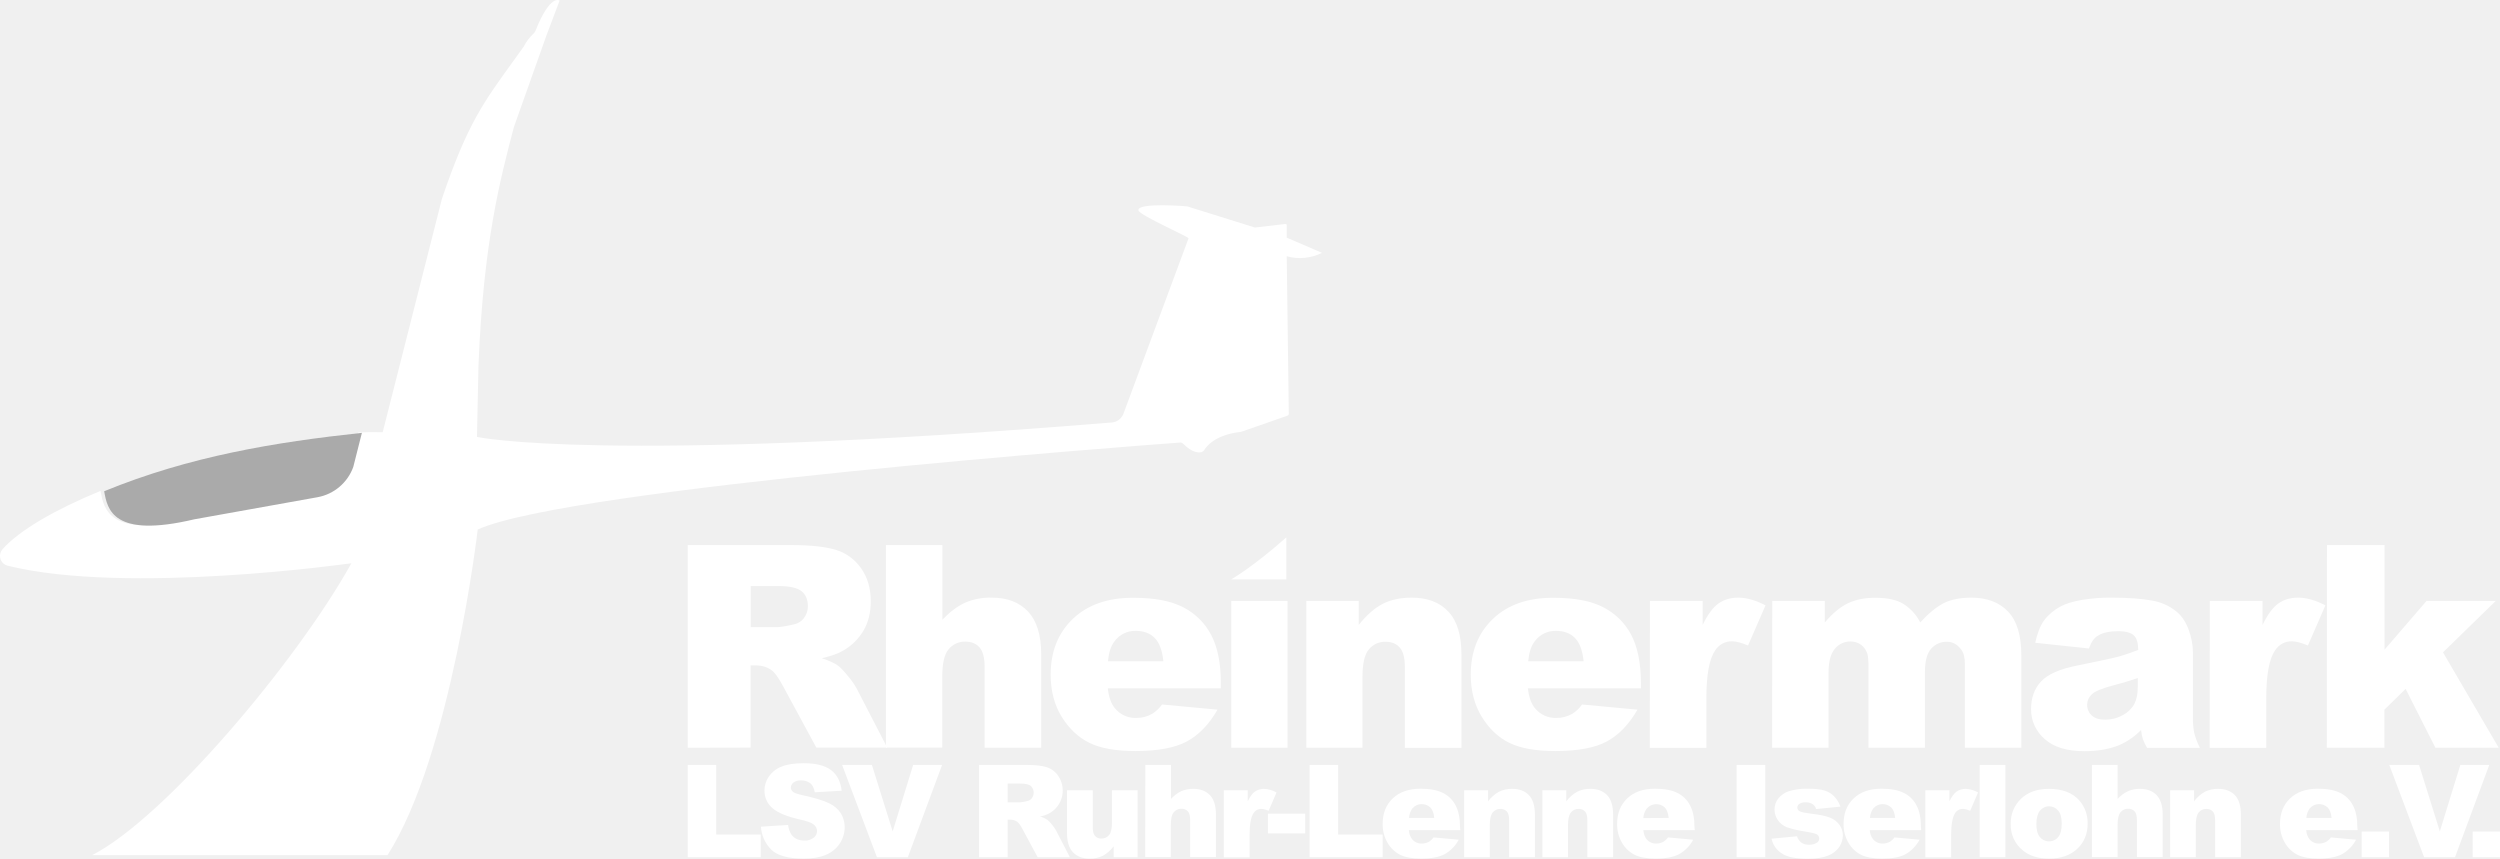
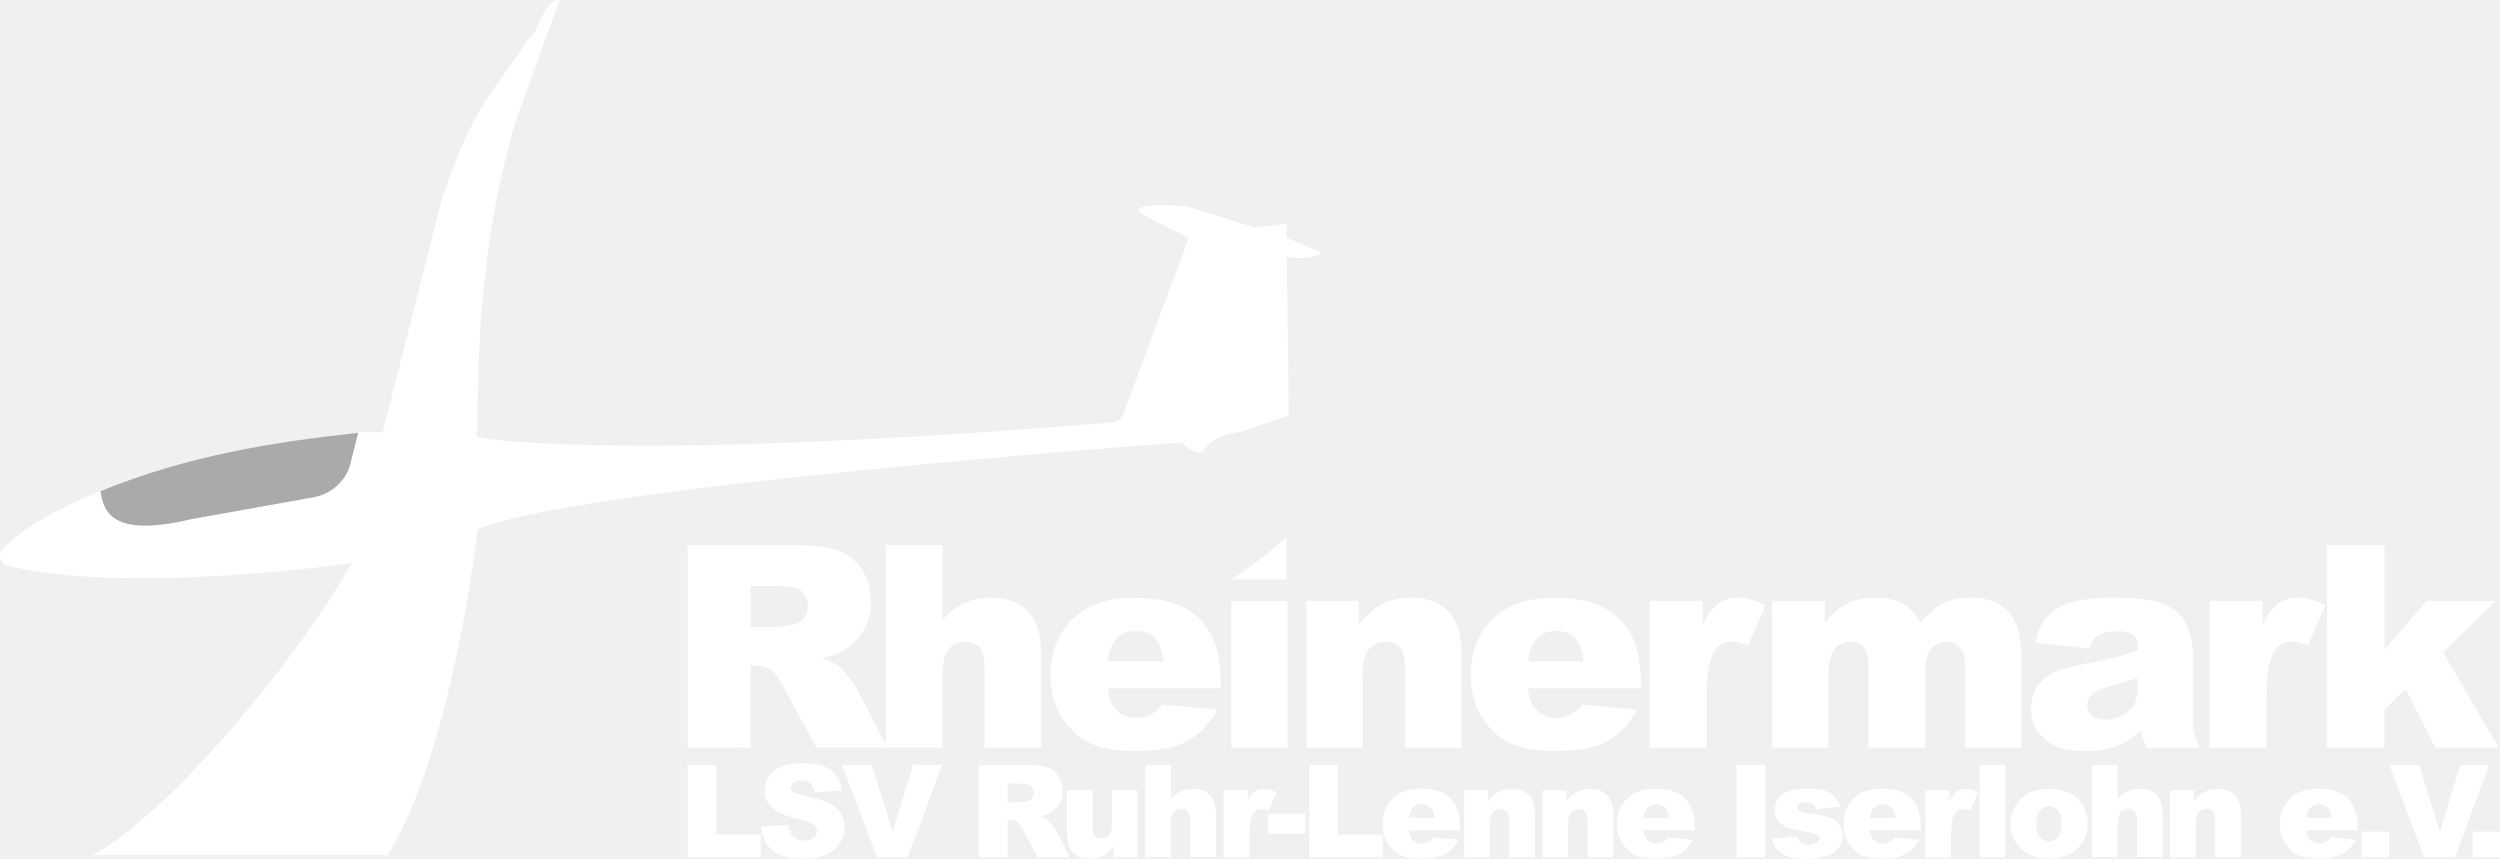
<svg xmlns="http://www.w3.org/2000/svg" version="1.1" id="Logo" x="0px" y="0px" viewBox="0 0 1336.015 458.924" xml:space="preserve" width="1336.015" height="458.924">
  <defs id="defs46" />
  <style type="text/css" id="style2">
	.st0{fill:#005E8A;}
	.st1{fill:#AAAAAA;}
</style>
  <path id="path54" class="st0" d="M 367.519,399.603 V 291.295 h 55.8 c 10.333,0 18.217,0.919 23.728,2.679 5.358,1.684 10.027,5.205 13.242,9.874 3.368,4.822 5.052,10.639 5.052,17.528 0,6.047 -1.301,11.175 -3.827,15.538 -2.602,4.363 -6.2,8.037 -10.563,10.563 -2.832,1.76 -6.812,3.138 -11.788,4.286 3.98,1.301 6.889,2.679 8.726,3.98 1.225,0.919 2.985,2.756 5.358,5.664 1.76,2.067 3.368,4.363 4.669,6.736 l 16.227,31.383 h -37.889 l -17.911,-33.066 c -2.296,-4.286 -4.286,-7.042 -6.047,-8.343 -2.373,-1.684 -5.281,-2.526 -8.19,-2.526 h -2.985 v 43.936 z m 33.679,-64.449 h 14.084 c 1.531,0 4.516,-0.459 8.879,-1.454 2.143,-0.383 4.133,-1.607 5.435,-3.368 1.378,-1.76 2.143,-3.98 2.143,-6.277 0,-3.521 -1.072,-6.2 -3.291,-8.037 -2.22,-1.837 -6.353,-2.832 -12.476,-2.832 h -14.773 z" style="stroke-width:0.765;fill:#ffffff" />
  <path id="path56" class="st0" d="m 473.531,291.295 h 30.081 v 39.879 c 4.057,-4.21 8.114,-7.272 12.17,-9.109 4.516,-1.914 9.415,-2.832 14.313,-2.679 8.19,0 14.62,2.449 19.289,7.425 4.669,4.975 7.042,12.553 7.042,22.886 v 49.906 h -30.234 v -43.17 c 0,-4.899 -0.919,-8.42 -2.756,-10.486 -1.837,-2.067 -4.363,-3.062 -7.654,-3.062 -3.444,-0.076 -6.736,1.454 -8.879,4.133 -2.296,2.756 -3.368,7.731 -3.368,14.849 v 37.659 h -30.081 V 291.295 Z" style="stroke-width:0.765;fill:#ffffff" />
  <path id="path58" class="st0" d="m 652.335,367.838 h -60.316 c 0.536,4.822 1.837,8.42 3.904,10.793 2.832,3.368 6.965,5.205 11.405,5.052 2.985,0 5.817,-0.765 8.42,-2.22 2.067,-1.301 3.827,-2.985 5.281,-4.975 l 29.622,2.756 c -4.516,7.884 -10.027,13.548 -16.38,16.992 -6.43,3.444 -15.615,5.128 -27.555,5.128 -10.41,0 -18.523,-1.454 -24.494,-4.363 -5.97,-2.909 -10.869,-7.578 -14.849,-13.931 -3.904,-6.353 -5.894,-13.854 -5.894,-22.504 0,-12.247 3.904,-22.197 11.788,-29.775 7.884,-7.578 18.676,-11.405 32.531,-11.328 11.252,0 20.054,1.684 26.637,5.128 6.353,3.291 11.558,8.42 14.849,14.773 3.368,6.43 5.128,14.849 5.128,25.183 v 3.291 z m -30.617,-14.467 c -0.612,-5.817 -2.143,-9.951 -4.669,-12.476 -2.526,-2.526 -5.894,-3.751 -10.027,-3.751 -4.516,-0.153 -8.879,1.99 -11.481,5.664 -1.837,2.373 -2.985,5.894 -3.444,10.563 z" style="stroke-width:0.765;fill:#ffffff" />
  <rect id="rect60" x="657.999" y="321.147" class="st0" width="30.081" height="78.456" style="stroke-width:0.765;fill:#ffffff" />
  <path id="path62" class="st0" d="m 698.108,321.147 h 28.015 v 12.783 c 4.21,-5.205 8.42,-8.956 12.706,-11.175 4.286,-2.22 9.491,-3.368 15.615,-3.368 8.343,0 14.849,2.449 19.518,7.425 4.746,4.975 7.042,12.63 7.042,22.963 v 49.906 h -30.234 v -43.17 c 0,-4.899 -0.919,-8.42 -2.756,-10.486 -1.837,-2.067 -4.363,-3.062 -7.654,-3.062 -3.444,-0.076 -6.736,1.454 -8.879,4.133 -2.296,2.756 -3.368,7.731 -3.368,14.849 v 37.659 h -30.005 z" style="stroke-width:0.765;fill:#ffffff" />
  <path id="path64" class="st0" d="m 876.835,367.838 h -60.316 c 0.536,4.822 1.837,8.42 3.904,10.793 2.832,3.368 6.965,5.205 11.405,5.052 2.985,0 5.817,-0.765 8.42,-2.22 2.067,-1.301 3.827,-2.985 5.205,-4.975 l 29.622,2.756 c -4.516,7.884 -10.027,13.548 -16.38,16.992 -6.353,3.444 -15.615,5.128 -27.555,5.128 -10.41,0 -18.523,-1.454 -24.494,-4.363 -5.97,-2.909 -10.869,-7.578 -14.773,-13.931 -3.904,-6.353 -5.894,-13.854 -5.894,-22.504 0,-12.247 3.904,-22.197 11.788,-29.775 7.884,-7.578 18.676,-11.405 32.531,-11.328 11.252,0 20.054,1.684 26.637,5.128 6.353,3.291 11.558,8.42 14.849,14.773 3.368,6.43 5.052,14.849 5.128,25.183 v 3.291 z m -30.541,-14.467 c -0.612,-5.817 -2.143,-9.951 -4.669,-12.476 -2.526,-2.526 -5.894,-3.751 -10.027,-3.751 -4.516,-0.153 -8.879,1.99 -11.481,5.664 -1.837,2.373 -2.985,5.894 -3.444,10.563 z" style="stroke-width:0.765;fill:#ffffff" />
  <path id="path66" class="st0" d="m 881.734,321.147 h 28.168 v 12.859 c 2.679,-5.588 5.511,-9.415 8.42,-11.481 2.909,-2.067 6.43,-3.138 10.639,-3.138 4.439,0 9.262,1.378 14.543,4.133 l -9.338,21.432 c -3.521,-1.454 -6.353,-2.22 -8.42,-2.22 -3.751,-0.153 -7.195,1.76 -9.185,4.899 -3.138,4.593 -4.669,13.165 -4.669,25.718 v 26.331 h -30.234 z" style="stroke-width:0.765;fill:#ffffff" />
  <path id="path68" class="st0" d="m 947.101,321.147 h 28.091 v 11.481 c 4.057,-4.746 8.114,-8.19 12.247,-10.18 4.133,-1.99 9.109,-3.062 14.926,-2.985 6.276,0 11.252,1.072 14.849,3.291 3.827,2.449 6.965,5.817 8.956,9.874 4.746,-5.128 9.032,-8.573 12.936,-10.486 3.904,-1.837 8.649,-2.756 14.39,-2.756 8.42,0 15.002,2.526 19.672,7.501 4.746,4.975 7.042,12.783 7.042,23.422 v 49.294 h -30.158 v -44.701 c 0,-3.521 -0.689,-6.2 -2.067,-7.884 -1.99,-2.679 -4.516,-4.057 -7.501,-4.057 -3.291,-0.076 -6.43,1.301 -8.573,3.827 -2.143,2.526 -3.215,6.659 -3.215,12.323 v 40.491 h -30.158 v -43.17 c 0,-3.444 -0.23,-5.817 -0.612,-7.042 -0.612,-1.914 -1.76,-3.598 -3.291,-4.746 -1.607,-1.225 -3.598,-1.837 -5.588,-1.837 -3.291,-0.076 -6.43,1.378 -8.496,3.904 -2.22,2.602 -3.368,6.889 -3.368,12.859 v 40.032 h -30.158 z" style="stroke-width:0.765;fill:#ffffff" />
  <path id="path70" class="st0" d="m 1116.337,346.559 -28.703,-3.062 c 1.072,-4.975 2.602,-8.956 4.669,-11.864 2.373,-3.138 5.358,-5.664 8.802,-7.501 2.756,-1.531 6.583,-2.679 11.405,-3.521 5.205,-0.842 10.41,-1.301 15.691,-1.225 9.032,0 16.227,0.536 21.738,1.531 5.052,0.842 9.797,2.985 13.701,6.353 2.526,2.22 4.593,5.358 6.047,9.415 1.378,3.751 2.143,7.654 2.22,11.634 v 34.674 c -0.077,2.909 0.153,5.817 0.689,8.649 0.689,2.756 1.76,5.435 3.062,8.037 h -28.244 c -0.842,-1.454 -1.607,-2.985 -2.22,-4.593 -0.459,-1.607 -0.842,-3.291 -0.995,-4.975 -3.368,3.444 -7.348,6.2 -11.711,8.114 -5.358,2.143 -11.481,3.215 -18.523,3.215 -9.338,0 -16.457,-2.143 -21.279,-6.506 -4.669,-3.98 -7.348,-9.874 -7.271,-15.997 0,-5.97 1.76,-10.869 5.281,-14.696 3.521,-3.827 9.951,-6.736 19.365,-8.573 11.252,-2.296 18.6,-3.827 21.968,-4.746 3.598,-0.995 7.119,-2.22 10.639,-3.598 0,-3.674 -0.765,-6.277 -2.296,-7.731 -1.531,-1.454 -4.21,-2.22 -8.037,-2.296 -4.899,0 -8.649,0.765 -11.099,2.373 -2.143,1.148 -3.674,3.444 -4.899,6.889 z m 26.101,15.768 c -4.133,1.454 -8.42,2.756 -12.936,3.904 -6.123,1.607 -10.027,3.215 -11.634,4.822 -3.138,2.909 -3.368,7.731 -0.459,10.869 0.153,0.153 0.306,0.306 0.459,0.459 1.684,1.531 4.057,2.22 7.271,2.22 3.291,0 6.506,-0.842 9.338,-2.449 2.602,-1.378 4.746,-3.444 6.123,-5.97 1.225,-2.373 1.837,-5.358 1.837,-9.109 z" style="stroke-width:0.765;fill:#ffffff" />
  <path id="path72" class="st0" d="m 1180.939,321.147 h 28.168 v 12.859 c 2.679,-5.588 5.511,-9.415 8.42,-11.481 2.909,-2.067 6.43,-3.138 10.639,-3.138 4.439,0 9.262,1.378 14.543,4.133 l -9.338,21.432 c -3.521,-1.454 -6.353,-2.22 -8.42,-2.22 -3.751,-0.153 -7.195,1.76 -9.185,4.899 -3.138,4.593 -4.669,13.165 -4.669,25.718 v 26.331 h -30.234 z" style="stroke-width:0.765;fill:#ffffff" />
  <path id="path74" class="st0" d="m 1243.551,291.295 h 30.77 v 55.876 l 22.427,-26.025 h 36.97 l -28.168,27.479 29.775,50.977 h -33.832 l -15.921,-31.459 -11.328,11.099 v 20.36 h -30.77 z" style="stroke-width:0.765;fill:#ffffff" />
  <path id="path78_3_-3" class="st0" d="m 687.414,309.635 h -29.443 c 0,0 11.884,-6.824 29.443,-22.466 z" style="fill:#ffffff;stroke-width:0.767" />
  <g id="g82" transform="matrix(1.001717,0,0,1.001717,-428.9781,-1.013604)" style="fill:#ffffff">
    <path id="path78_2_" class="st0" d="M 477.424,457.2 C 516.373,437.259 586.8,353.6 615.7,301.5 c 0,0 -119.8,17.1 -183.4,1.3 -2.9,-0.7 -4.6,-3.7 -3.9,-6.5 0.2,-0.8 0.6,-1.6 1.2,-2.3 9.1,-10.2 28.2,-21.2 52.3,-31.1 v 0.2 c 1.7,9.2 4.3,25.2 48.1,14.8 l 65.7,-11.8 c 8.8,-1.6 16.1,-7.8 19.1,-16.2 l 4.6,-18.2 c 4.4,-0.2 8.8,-0.2 13,-0.1 L 664,107.1 c 13.7,-40.5 22.6,-52 38.3,-73.8 3.2,-4.4 5.4,-7.5 5.4,-7.5 1.3,-2.6 3,-4.8 5.1,-6.8 0.5,-0.4 0.8,-1 1.1,-1.5 7.9,-20 12.9,-16.2 12.9,-16.2 l -7.1,18.8 -17.3,48.7 v 0 c -7.2,27.5 -16.3,61.4 -18.9,127.4 l -0.8,37.9 c 0,0 65.9,14.6 338.7,-7.7 2.8,-0.2 5.2,-2.1 6.2,-4.7 l 34.7,-93.5 c 1.2,-0.4 -26.1,-12.3 -26.7,-14.9 -0.9,-4.5 26,-2.2 26,-2.2 l 36.1,11.3 16.3,-1.9 c 0.3,0 0.7,0.2 0.7,0.5 v 0.1 6.7 l 18.8,8.1 c -5.8,2.9 -12.6,3.6 -18.8,1.8 l 1.1,84 c 0,0.5 -0.3,0.9 -0.8,1.1 l -23.8,8.3 c -0.7,0.3 -1.5,0.4 -2.3,0.5 -3.3,0.4 -13.6,2.2 -18.3,9.6 -0.3,0.5 -0.8,0.8 -1.3,1 -1.5,0.4 -4.9,0.5 -9.9,-4.5 -0.4,-0.4 -0.9,-0.6 -1.4,-0.6 -18.3,1.3 -326.2,24.3 -374.9,46.4 0,0 -14,120.2 -48.1,173.7 H 529.8 Z" style="fill:#ffffff" />
  </g>
-   <path id="path78_4_" class="st1" d="m 55.702,262.511 c 0,0.1 0,0.2 0,0.2 1.7,9.2 4.3,25.2 48.2,14.8 l 65.8,-11.8 c 8.8,-1.6 16.1,-7.8 19.1,-16.2 l 4.6,-18.2 c -46.5,5 -92.1,12.5 -137.7,31.2 z" style="fill:#aaaaaa" />
+   <path id="path78_4_" class="st1" d="m 53.702,262.511 c 0,0.1 0,0.2 0,0.2 1.7,9.2 4.3,25.2 48.2,14.8 l 65.8,-11.8 c 8.8,-1.6 16.1,-7.8 19.1,-16.2 l 4.6,-18.2 c -46.5,5 -92.1,12.5 -137.7,31.2 z" style="fill:#aaaaaa" />
  <path id="path4" class="st0" d="m 367.519,408.788 h 15.232 v 37.2 h 23.805 v 12.094 h -39.037 z" style="fill:#ffffff;stroke-width:0.765" />
  <path id="path6" class="st0" d="m 406.633,441.778 14.543,-0.919 c 0.153,1.914 0.842,3.751 1.914,5.358 1.607,1.99 3.827,2.985 6.736,2.985 1.837,0.153 3.598,-0.459 5.052,-1.531 1.072,-0.842 1.76,-2.143 1.76,-3.521 0,-1.301 -0.612,-2.602 -1.684,-3.444 -1.148,-0.995 -3.751,-1.99 -7.807,-2.832 -6.659,-1.531 -11.481,-3.521 -14.313,-5.97 -2.832,-2.373 -4.363,-5.894 -4.286,-9.568 0,-2.526 0.765,-5.052 2.22,-7.195 1.607,-2.373 3.904,-4.286 6.659,-5.358 2.985,-1.301 6.965,-1.914 12.094,-1.914 6.277,0 11.099,1.148 14.39,3.521 3.291,2.373 5.281,6.047 5.894,11.175 l -14.39,0.842 c -0.383,-2.22 -1.148,-3.827 -2.373,-4.822 -1.454,-1.072 -3.215,-1.607 -5.052,-1.531 -1.454,-0.076 -2.832,0.306 -3.98,1.148 -0.842,0.689 -1.378,1.684 -1.378,2.756 0,0.842 0.459,1.607 1.072,2.143 0.689,0.689 2.449,1.225 5.128,1.837 6.659,1.454 11.405,2.909 14.313,4.363 2.602,1.225 4.746,3.062 6.277,5.435 1.301,2.22 1.99,4.746 1.99,7.272 0,3.138 -0.919,6.123 -2.602,8.726 -1.76,2.679 -4.363,4.822 -7.348,6.047 -3.138,1.378 -7.118,2.067 -11.864,2.067 -8.42,0 -14.237,-1.607 -17.452,-4.822 -3.291,-3.291 -5.205,-7.654 -5.511,-12.247 z" style="fill:#ffffff;stroke-width:0.765" />
  <path id="path8" class="st0" d="m 450.033,408.788 h 15.921 l 11.099,35.516 10.946,-35.516 h 15.462 l -18.294,49.294 h -16.533 z" style="fill:#ffffff;stroke-width:0.765" />
  <path id="path10" class="st0" d="m 523.207,458.082 v -49.294 h 25.412 c 4.669,0 8.267,0.383 10.792,1.225 2.449,0.765 4.593,2.373 6.047,4.516 4.363,6.353 2.832,15.002 -3.521,19.365 -0.23,0.153 -0.536,0.383 -0.765,0.536 -1.684,0.919 -3.444,1.607 -5.358,1.914 1.378,0.383 2.756,0.995 3.98,1.837 0.919,0.765 1.76,1.607 2.449,2.602 0.842,0.919 1.531,1.99 2.143,3.062 l 7.348,14.237 h -17.222 l -8.113,-15.079 c -0.995,-1.914 -1.914,-3.215 -2.756,-3.827 -1.072,-0.765 -2.373,-1.148 -3.751,-1.148 h -1.378 v 20.054 z m 15.309,-29.316 h 6.43 c 1.378,-0.076 2.679,-0.306 4.057,-0.689 0.995,-0.153 1.837,-0.765 2.449,-1.531 1.454,-1.99 1.225,-4.822 -0.536,-6.506 -0.995,-0.842 -2.909,-1.301 -5.664,-1.301 h -6.736 z" style="fill:#ffffff;stroke-width:0.765" />
  <path id="path12" class="st0" d="m 607.94,458.082 h -12.783 v -5.817 c -1.531,2.067 -3.521,3.827 -5.741,5.052 -2.22,1.072 -4.669,1.607 -7.118,1.531 -3.751,0 -6.736,-1.148 -8.879,-3.368 -2.143,-2.22 -3.215,-5.741 -3.215,-10.41 v -22.733 h 13.778 v 19.671 c 0,2.22 0.383,3.827 1.225,4.746 0.919,0.995 2.143,1.454 3.521,1.378 1.531,0 3.062,-0.689 3.98,-1.914 1.072,-1.225 1.531,-3.521 1.531,-6.736 v -17.146 h 13.701 z" style="fill:#ffffff;stroke-width:0.765" />
  <path id="path14" class="st0" d="m 612.074,408.788 h 13.701 v 18.141 c 1.607,-1.684 3.444,-3.138 5.511,-4.133 2.067,-0.842 4.286,-1.301 6.506,-1.225 3.751,0 6.659,1.148 8.802,3.368 2.143,2.22 3.215,5.741 3.215,10.41 v 22.657 h -13.778 v -19.671 c 0,-2.22 -0.383,-3.827 -1.225,-4.746 -0.919,-0.995 -2.22,-1.454 -3.521,-1.378 -1.531,-0.076 -3.062,0.689 -4.057,1.914 -1.072,1.301 -1.531,3.521 -1.531,6.736 v 17.146 h -13.701 z" style="fill:#ffffff;stroke-width:0.765" />
  <path id="path16" class="st0" d="m 653.942,422.336 h 12.859 v 5.894 c 1.225,-2.526 2.526,-4.286 3.827,-5.205 1.454,-0.995 3.138,-1.454 4.899,-1.454 2.296,0.076 4.593,0.765 6.659,1.914 l -4.21,9.797 c -1.225,-0.536 -2.526,-0.919 -3.827,-0.995 -1.684,-0.076 -3.291,0.765 -4.21,2.22 -1.454,2.067 -2.143,5.97 -2.143,11.711 v 11.941 h -13.778 v -35.822 z" style="fill:#ffffff;stroke-width:0.765" />
  <path id="path18" class="st0" d="m 677.594,434.813 h 19.901 v 10.563 h -19.901 z" style="fill:#ffffff;stroke-width:0.765" />
  <path id="path20" class="st0" d="m 699.868,408.788 h 15.232 v 37.2 h 23.805 v 12.094 h -39.037 z" style="fill:#ffffff;stroke-width:0.765" />
  <path id="path22" class="st0" d="m 780.391,443.615 h -27.479 c 0.076,1.76 0.689,3.521 1.76,4.899 1.301,1.531 3.215,2.373 5.205,2.296 1.378,0 2.679,-0.383 3.827,-0.995 0.919,-0.612 1.76,-1.378 2.373,-2.296 l 13.472,1.225 c -1.684,3.215 -4.286,5.894 -7.501,7.731 -2.909,1.531 -7.118,2.373 -12.553,2.373 -4.746,0 -8.496,-0.689 -11.175,-1.99 -2.832,-1.454 -5.128,-3.598 -6.736,-6.353 -1.837,-3.062 -2.755,-6.659 -2.679,-10.257 0,-5.588 1.76,-10.104 5.358,-13.548 3.598,-3.444 8.496,-5.205 14.849,-5.205 5.128,0 9.109,0.765 12.094,2.296 2.909,1.454 5.282,3.827 6.736,6.736 1.531,2.909 2.296,6.736 2.296,11.481 z m -13.931,-6.506 c -0.23,-2.679 -0.995,-4.516 -2.143,-5.664 -2.755,-2.449 -6.965,-2.296 -9.415,0.459 -0.076,0.153 -0.23,0.23 -0.306,0.383 -0.918,1.454 -1.531,3.062 -1.607,4.822 z" style="fill:#ffffff;stroke-width:0.765" />
  <path id="path24" class="st0" d="m 782.458,422.336 h 12.783 v 5.894 c 1.531,-2.067 3.521,-3.827 5.817,-5.128 2.22,-1.072 4.669,-1.607 7.119,-1.531 3.827,0 6.736,1.148 8.879,3.368 2.143,2.22 3.215,5.741 3.215,10.486 v 22.657 h -13.778 v -19.671 c 0,-2.22 -0.383,-3.827 -1.225,-4.746 -0.918,-0.995 -2.22,-1.454 -3.521,-1.378 -1.531,-0.076 -3.062,0.689 -4.057,1.914 -0.995,1.301 -1.531,3.521 -1.531,6.736 v 17.146 h -13.701 z" style="fill:#ffffff;stroke-width:0.765" />
  <path id="path26" class="st0" d="m 824.25,422.336 h 12.783 v 5.894 c 1.531,-2.067 3.521,-3.827 5.817,-5.128 2.22,-1.072 4.669,-1.607 7.119,-1.531 3.827,0 6.736,1.148 8.879,3.368 2.143,2.22 3.215,5.741 3.215,10.486 v 22.657 h -13.778 v -19.671 c 0,-2.22 -0.383,-3.827 -1.225,-4.746 -0.918,-0.995 -2.22,-1.454 -3.521,-1.378 -1.531,-0.076 -3.062,0.689 -4.057,1.914 -0.995,1.301 -1.531,3.521 -1.531,6.736 v 17.146 h -13.701 z" style="fill:#ffffff;stroke-width:0.765" />
  <path id="path28" class="st0" d="m 905.692,443.615 h -27.479 c 0.23,2.22 0.842,3.827 1.76,4.899 1.301,1.531 3.215,2.373 5.205,2.296 1.378,0 2.679,-0.383 3.827,-0.995 0.918,-0.612 1.76,-1.378 2.373,-2.296 l 13.472,1.225 c -1.684,3.215 -4.286,5.894 -7.501,7.731 -2.909,1.531 -7.119,2.373 -12.553,2.373 -4.746,0 -8.496,-0.689 -11.175,-1.99 -2.832,-1.454 -5.128,-3.598 -6.736,-6.353 -1.837,-3.062 -2.756,-6.659 -2.679,-10.257 0,-5.588 1.76,-10.104 5.358,-13.548 3.598,-3.444 8.496,-5.205 14.849,-5.205 5.128,0 9.109,0.765 12.094,2.296 2.909,1.454 5.282,3.827 6.736,6.736 1.531,2.909 2.296,6.736 2.296,11.481 z m -13.931,-6.506 c -0.306,-2.679 -0.995,-4.516 -2.143,-5.664 -2.756,-2.449 -6.965,-2.22 -9.491,0.536 -0.076,0.153 -0.23,0.23 -0.306,0.383 -0.919,1.454 -1.531,3.062 -1.607,4.822 z" style="fill:#ffffff;stroke-width:0.765" />
  <path id="path30" class="st0" d="m 928.042,408.788 h 15.309 v 49.294 h -15.309 z" style="fill:#ffffff;stroke-width:0.765" />
  <path id="path32" class="st0" d="m 946.719,448.208 13.624,-1.301 c 0.383,1.378 1.225,2.602 2.373,3.444 1.225,0.765 2.603,1.148 4.057,1.072 1.531,0.076 2.985,-0.306 4.286,-1.148 0.765,-0.459 1.148,-1.301 1.148,-2.22 0,-0.995 -0.612,-1.914 -1.531,-2.296 -0.765,-0.383 -2.679,-0.842 -5.894,-1.378 -3.368,-0.459 -6.659,-1.225 -9.874,-2.296 -1.837,-0.689 -3.521,-1.99 -4.669,-3.598 -1.225,-1.684 -1.913,-3.674 -1.913,-5.741 -0.077,-2.22 0.689,-4.363 2.067,-6.123 1.454,-1.76 3.445,-3.138 5.664,-3.827 3.138,-0.919 6.43,-1.378 9.644,-1.301 4.286,0 7.425,0.306 9.415,0.995 1.914,0.612 3.674,1.607 5.052,3.062 1.531,1.607 2.679,3.521 3.368,5.511 l -13.012,1.301 c -0.23,-0.995 -0.842,-1.914 -1.684,-2.526 -1.148,-0.765 -2.526,-1.148 -3.904,-1.072 -1.225,-0.076 -2.373,0.23 -3.368,0.842 -0.689,0.459 -1.072,1.225 -1.072,1.99 0,0.842 0.536,1.684 1.378,1.99 0.919,0.459 2.832,0.842 5.894,1.225 4.516,0.536 7.96,1.225 10.18,2.143 2.067,0.765 3.827,2.143 5.128,3.904 1.148,1.607 1.76,3.598 1.76,5.588 0,2.143 -0.689,4.21 -1.837,6.047 -1.454,2.143 -3.521,3.751 -5.894,4.669 -2.679,1.148 -6.353,1.76 -10.946,1.76 -6.506,0 -11.175,-0.919 -13.931,-2.832 -2.909,-1.837 -4.822,-4.669 -5.511,-7.884 z" style="fill:#ffffff;stroke-width:0.765" />
  <path id="path34" class="st0" d="m 1026.706,443.615 h -27.479 c 0.077,1.76 0.689,3.521 1.76,4.899 1.301,1.531 3.215,2.373 5.205,2.296 1.378,0 2.679,-0.383 3.827,-0.995 0.919,-0.612 1.76,-1.378 2.373,-2.296 l 13.472,1.225 c -2.067,3.598 -4.593,6.123 -7.501,7.731 -2.909,1.607 -7.119,2.373 -12.553,2.373 -4.746,0 -8.42,-0.689 -11.175,-1.99 -2.832,-1.454 -5.128,-3.598 -6.736,-6.353 -1.837,-3.062 -2.756,-6.659 -2.679,-10.257 0,-5.588 1.76,-10.104 5.358,-13.548 3.598,-3.444 8.496,-5.205 14.849,-5.205 5.128,0 9.108,0.765 12.094,2.296 2.909,1.454 5.282,3.827 6.736,6.736 1.531,2.909 2.296,6.736 2.296,11.481 z m -13.931,-6.506 c -0.23,-2.679 -0.995,-4.516 -2.143,-5.664 -2.756,-2.449 -6.965,-2.296 -9.415,0.459 -0.076,0.153 -0.23,0.23 -0.306,0.383 -0.919,1.454 -1.531,3.062 -1.607,4.822 z" style="fill:#ffffff;stroke-width:0.765" />
  <path id="path36" class="st0" d="m 1028.926,422.336 h 12.859 v 5.894 c 1.225,-2.526 2.526,-4.286 3.827,-5.205 1.454,-0.995 3.138,-1.454 4.822,-1.454 2.296,0.076 4.593,0.765 6.659,1.914 l -4.21,9.797 c -1.225,-0.536 -2.526,-0.919 -3.827,-0.995 -1.684,-0.076 -3.291,0.765 -4.21,2.22 -1.378,2.067 -2.143,5.97 -2.143,11.711 v 11.941 h -13.778 z" style="fill:#ffffff;stroke-width:0.765" />
  <path id="path38" class="st0" d="m 1057.935,408.788 h 13.778 v 49.294 h -13.778 z" style="fill:#ffffff;stroke-width:0.765" />
  <path id="path40" class="st0" d="m 1074.545,440.324 c -0.153,-5.052 1.837,-9.951 5.511,-13.472 3.674,-3.521 8.649,-5.281 14.926,-5.281 7.119,0 12.553,2.067 16.227,6.2 2.985,3.444 4.516,7.807 4.439,12.323 0,5.511 -1.837,10.027 -5.511,13.472 -3.674,3.521 -8.726,5.281 -15.155,5.281 -5.741,0 -10.41,-1.454 -13.931,-4.363 -4.286,-3.368 -6.659,-8.649 -6.506,-14.16 z m 13.701,0 c 0,3.215 0.612,5.511 1.914,7.042 2.22,2.679 6.2,3.062 8.879,0.842 0.306,-0.23 0.536,-0.536 0.842,-0.842 1.301,-1.531 1.914,-3.904 1.914,-7.272 0,-3.138 -0.612,-5.435 -1.914,-6.889 -1.148,-1.454 -2.909,-2.296 -4.746,-2.296 -1.914,-0.076 -3.751,0.842 -4.975,2.296 -1.225,1.607 -1.914,3.98 -1.913,7.118 z" style="fill:#ffffff;stroke-width:0.765" />
  <path id="path42" class="st0" d="m 1117.945,408.788 h 13.701 v 18.141 c 1.607,-1.684 3.444,-3.138 5.588,-4.133 2.067,-0.842 4.286,-1.301 6.506,-1.225 3.751,0 6.659,1.148 8.802,3.368 2.143,2.296 3.215,5.741 3.215,10.41 v 22.657 h -13.778 v -19.671 c 0,-2.22 -0.383,-3.827 -1.225,-4.746 -0.918,-0.995 -2.22,-1.454 -3.521,-1.378 -1.531,-0.076 -3.062,0.689 -4.057,1.914 -0.995,1.301 -1.531,3.521 -1.531,6.736 v 17.146 h -13.701 z" style="fill:#ffffff;stroke-width:0.765" />
  <path id="path44" class="st0" d="m 1159.737,422.336 h 12.783 v 5.894 c 1.531,-2.067 3.521,-3.827 5.817,-5.128 2.22,-1.072 4.669,-1.607 7.119,-1.531 3.751,0 6.736,1.148 8.879,3.368 2.143,2.22 3.215,5.741 3.215,10.486 v 22.657 h -13.778 v -19.671 c 0,-2.22 -0.383,-3.827 -1.225,-4.746 -0.918,-0.995 -2.22,-1.454 -3.521,-1.378 -1.531,-0.076 -3.062,0.689 -4.057,1.914 -0.995,1.301 -1.531,3.521 -1.531,6.736 v 17.146 h -13.701 z" style="fill:#ffffff;stroke-width:0.765" />
  <path id="path46" class="st0" d="m 1259.931,443.615 h -27.479 c 0.076,1.76 0.689,3.521 1.76,4.899 1.301,1.531 3.215,2.373 5.205,2.296 1.378,0 2.679,-0.383 3.827,-0.995 0.919,-0.612 1.76,-1.378 2.373,-2.296 l 13.472,1.225 c -1.684,3.215 -4.286,5.894 -7.501,7.731 -2.909,1.531 -7.119,2.373 -12.553,2.373 -4.746,0 -8.496,-0.689 -11.175,-1.99 -2.832,-1.454 -5.128,-3.598 -6.736,-6.353 -1.837,-3.062 -2.756,-6.659 -2.679,-10.257 0,-5.588 1.76,-10.104 5.358,-13.548 3.598,-3.444 8.496,-5.205 14.849,-5.205 5.128,0 9.109,0.765 12.094,2.296 2.909,1.454 5.282,3.827 6.736,6.736 1.531,2.909 2.296,6.736 2.296,11.481 z m -13.931,-6.506 c -0.23,-2.679 -0.995,-4.516 -2.143,-5.664 -2.756,-2.449 -6.965,-2.296 -9.415,0.459 -0.077,0.153 -0.23,0.23 -0.306,0.383 -0.919,1.454 -1.531,3.062 -1.607,4.822 z" style="fill:#ffffff;stroke-width:0.765" />
  <path id="path48" class="st0" d="m 1262.075,444.381 h 14.62 v 13.701 h -14.62 z" style="fill:#ffffff;stroke-width:0.765" />
  <path id="path50" class="st0" d="m 1276.848,408.788 h 15.921 l 11.099,35.516 10.946,-35.516 h 15.462 l -18.294,49.294 h -16.533 z" style="fill:#ffffff;stroke-width:0.765" />
  <path id="path52" class="st0" d="m 1321.395,444.381 h 14.62 v 13.701 h -14.62 z" style="fill:#ffffff;stroke-width:0.765" />
</svg>
